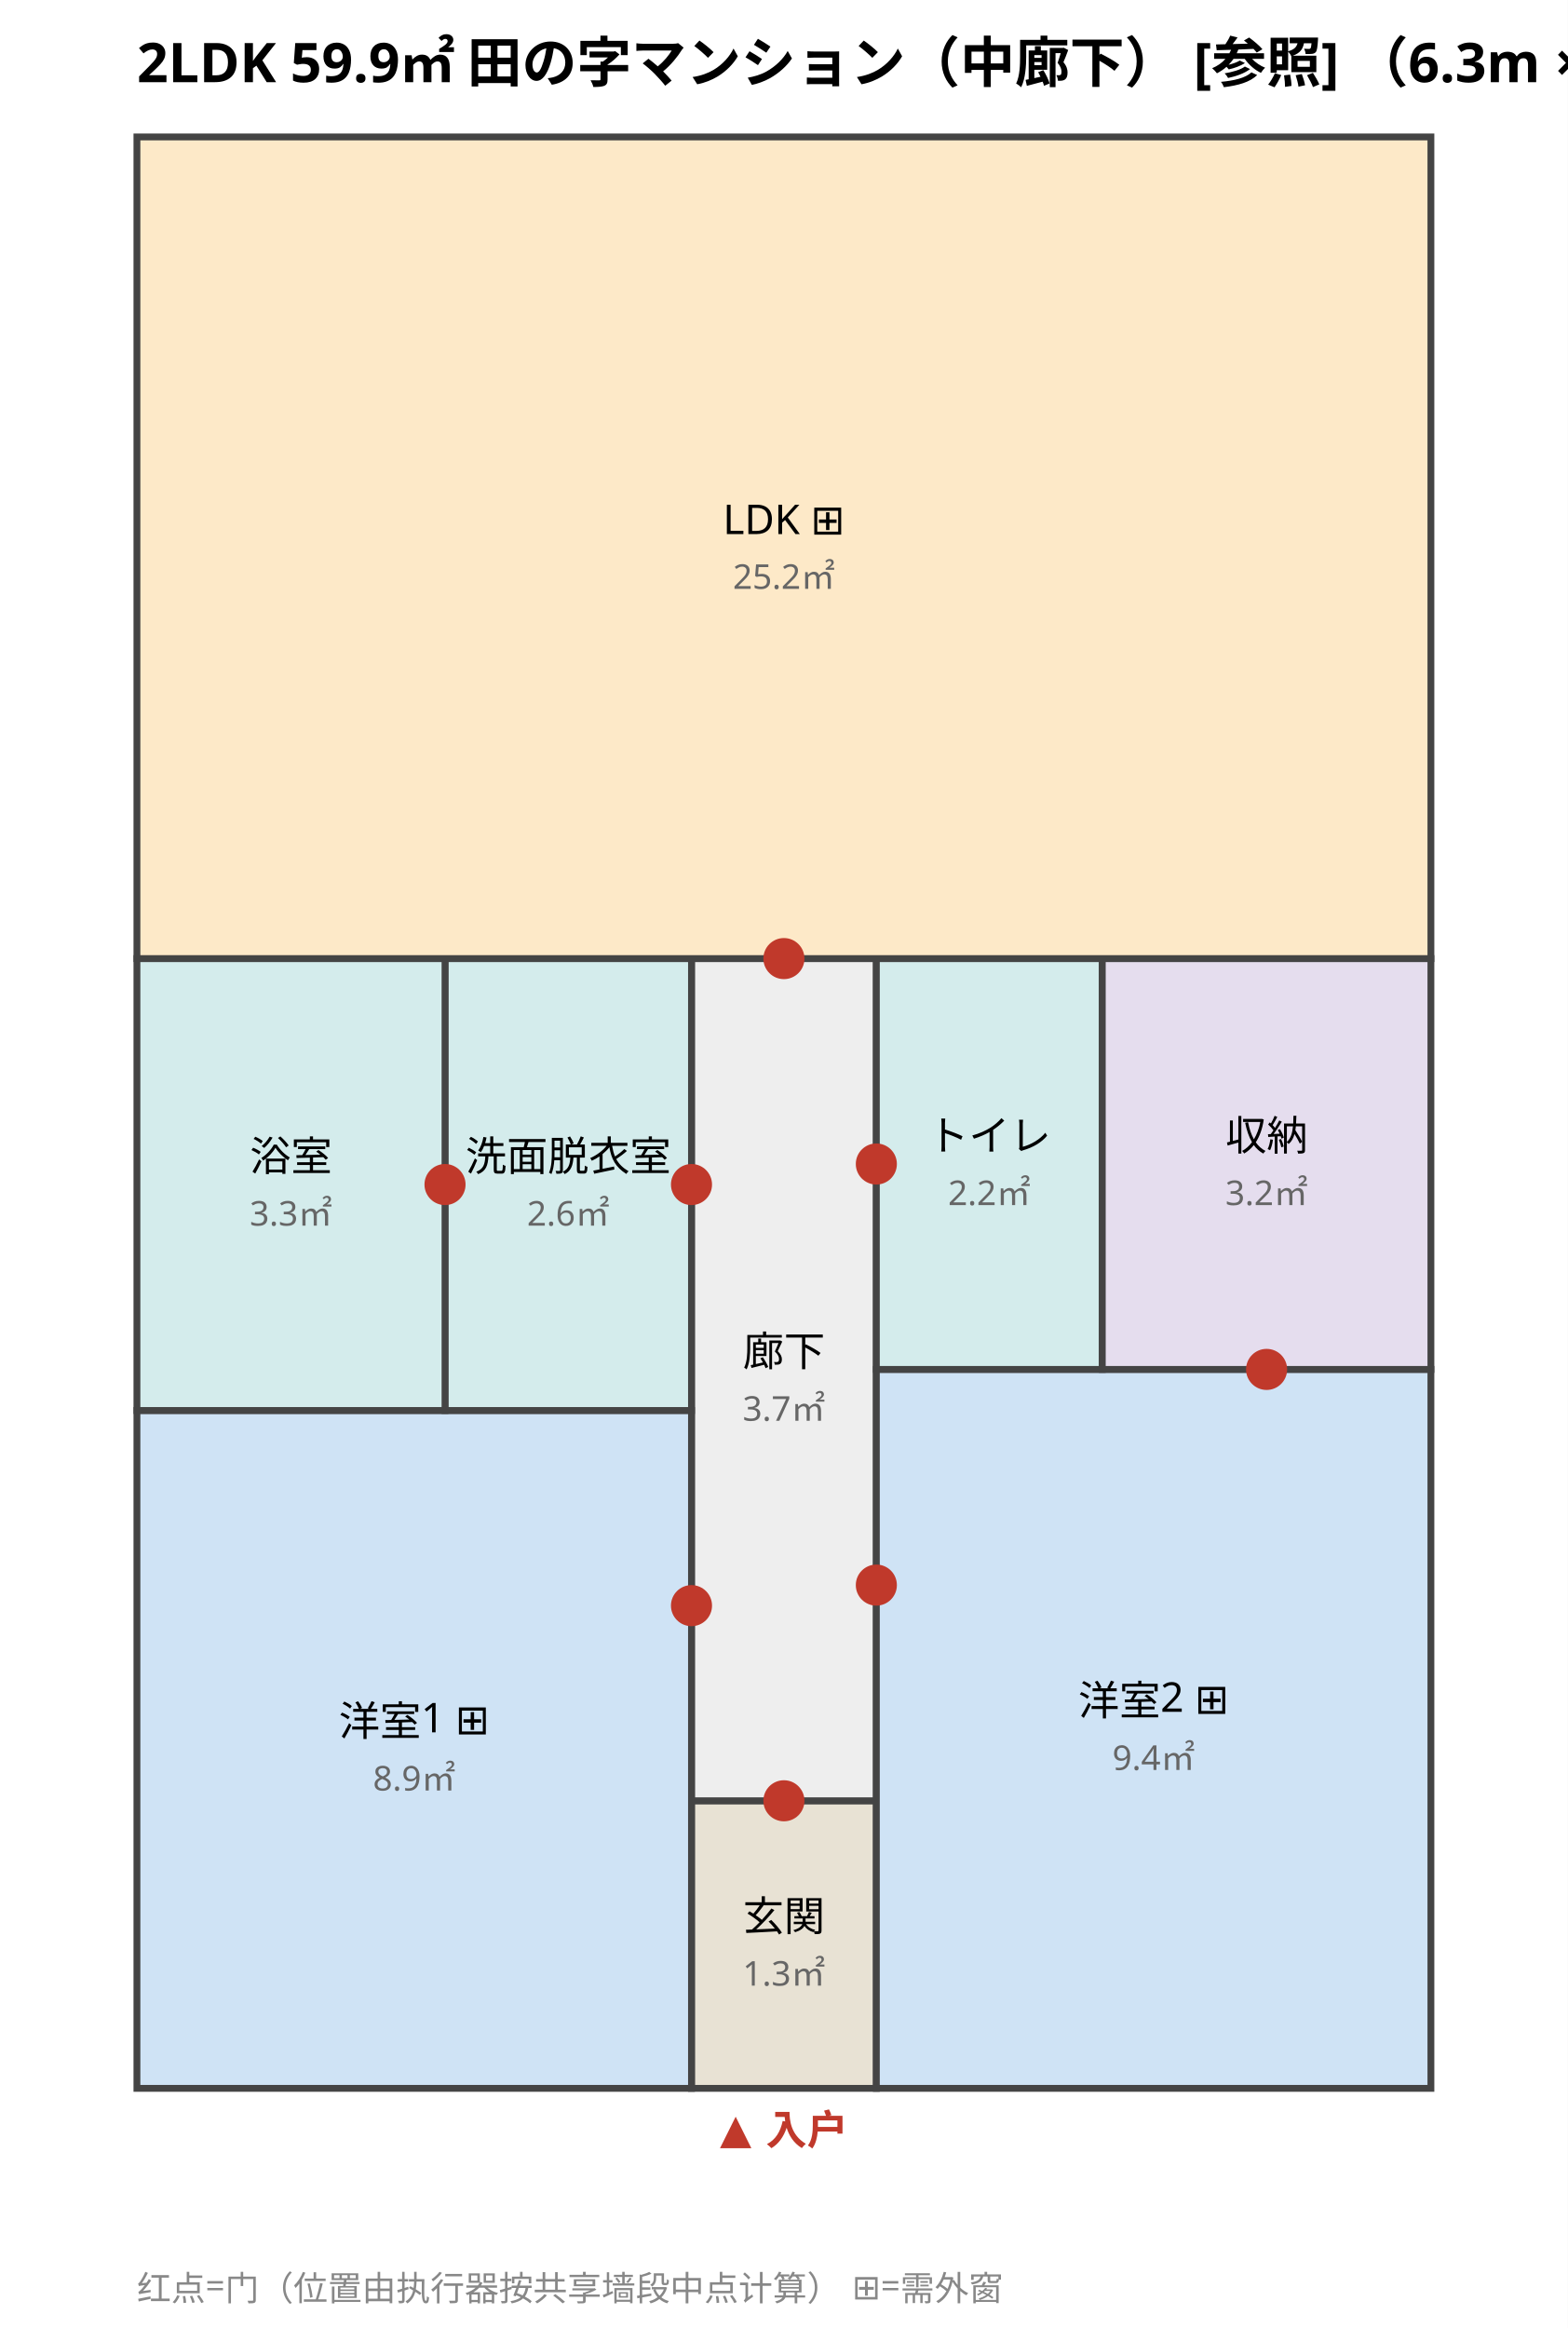
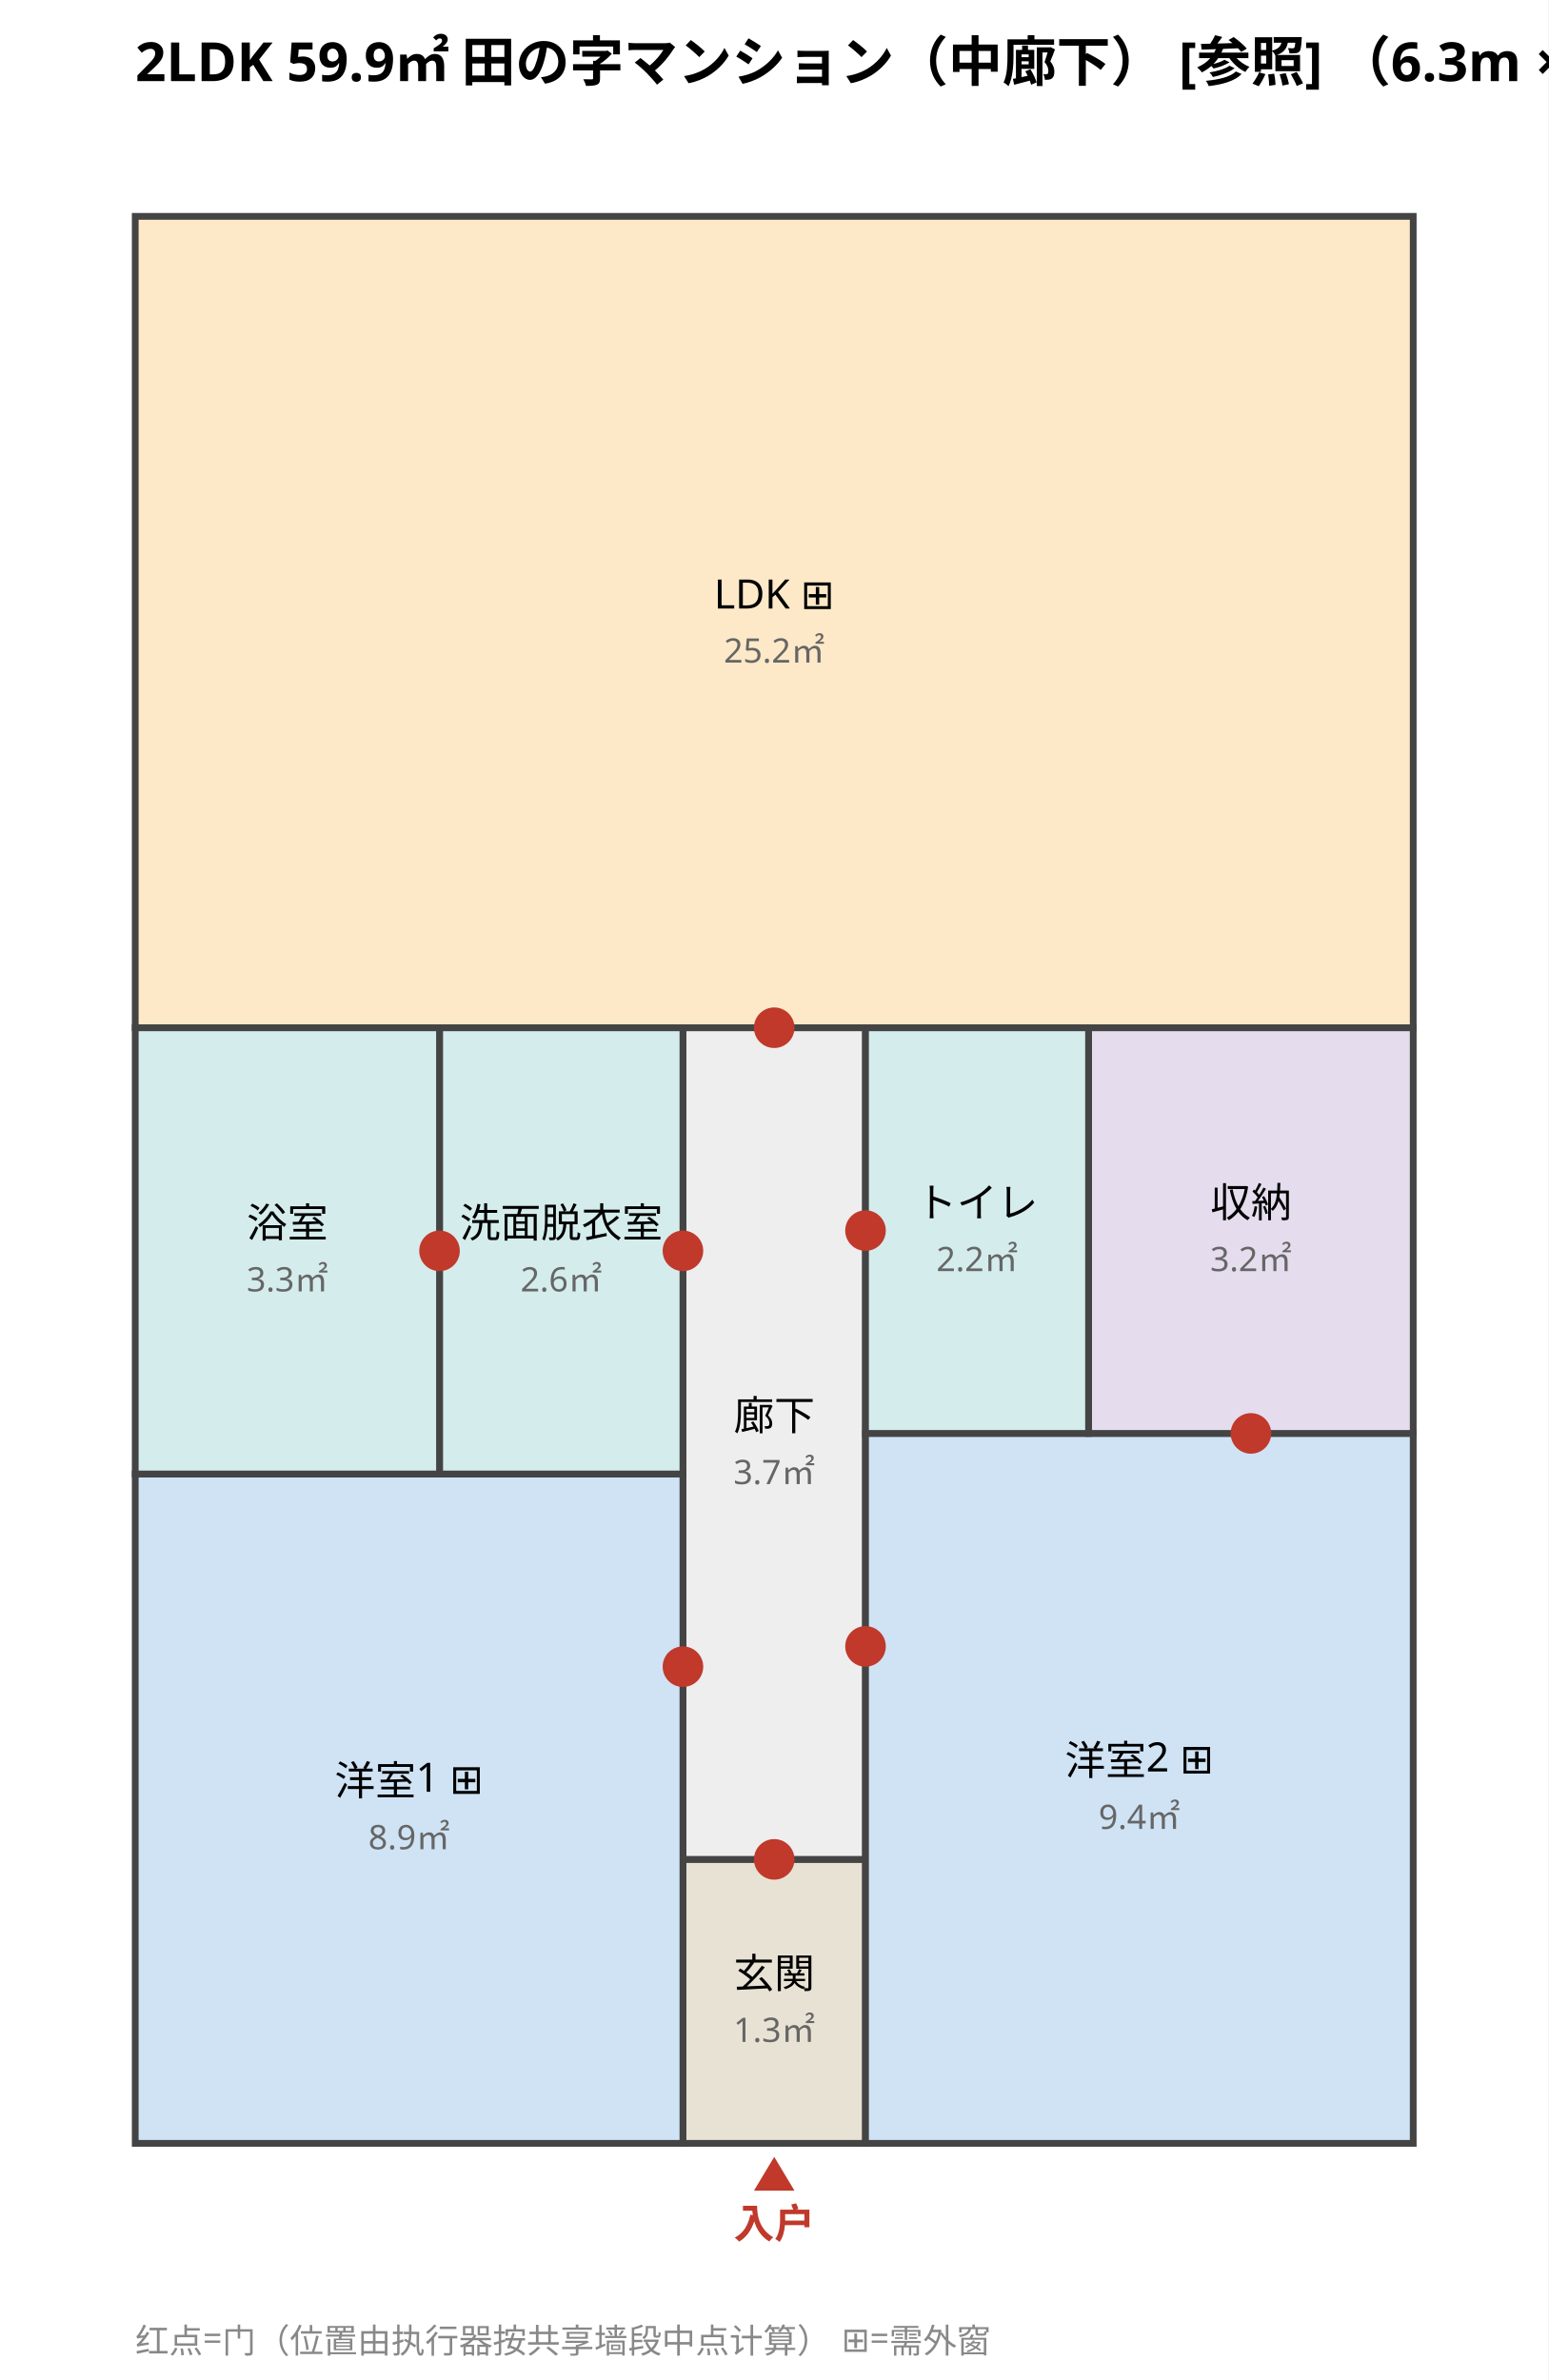
- <svg xmlns="http://www.w3.org/2000/svg" viewBox="0 0 458 680" font-family="sans-serif">
-   <rect width="458" height="680" fill="white" />
+ <svg xmlns="http://www.w3.org/2000/svg" viewBox="0 0 458 704" font-family="sans-serif">
+   <rect width="458" height="704" fill="white" />
  <text x="40" y="24" font-size="16" font-weight="bold">2LDK 59.9㎡ 田の字マンション（中廊下） [参照]  （6.3m × 9.5m）</text>
-   <polygon points="202,610 256,610 256,526 202,526" fill="#e8e2d4" stroke="#444" stroke-width="2" />
-   <text x="229" y="564" font-size="12" text-anchor="middle">玄関</text>
-   <text x="229" y="580" font-size="10" text-anchor="middle" fill="#666">1.3㎡</text>
-   <polygon points="202,526 256,526 256,280 202,280" fill="#eeeeee" stroke="#444" stroke-width="2" />
-   <text x="229" y="399" font-size="12" text-anchor="middle">廊下</text>
-   <text x="229" y="415" font-size="10" text-anchor="middle" fill="#666">3.7㎡</text>
-   <polygon points="40,610 202,610 202,412 40,412" fill="#cfe3f5" stroke="#444" stroke-width="2" />
-   <text x="121" y="507" font-size="12" text-anchor="middle">洋室1 ⊞</text>
-   <text x="121" y="523" font-size="10" text-anchor="middle" fill="#666">8.9㎡</text>
-   <polygon points="130,412 202,412 202,280 130,280" fill="#d4ecec" stroke="#444" stroke-width="2" />
-   <text x="166" y="342" font-size="12" text-anchor="middle">洗面脱衣室</text>
-   <text x="166" y="358" font-size="10" text-anchor="middle" fill="#666">2.6㎡</text>
-   <polygon points="40,412 130,412 130,280 40,280" fill="#d4ecec" stroke="#444" stroke-width="2" />
-   <text x="85" y="342" font-size="12" text-anchor="middle">浴室</text>
-   <text x="85" y="358" font-size="10" text-anchor="middle" fill="#666">3.3㎡</text>
-   <polygon points="256,610 418,610 418,400 256,400" fill="#cfe3f5" stroke="#444" stroke-width="2" />
-   <text x="337" y="501" font-size="12" text-anchor="middle">洋室2 ⊞</text>
-   <text x="337" y="517" font-size="10" text-anchor="middle" fill="#666">9.4㎡</text>
-   <polygon points="256,400 322,400 322,280 256,280" fill="#d4ecec" stroke="#444" stroke-width="2" />
-   <text x="289" y="336" font-size="12" text-anchor="middle">トイレ</text>
-   <text x="289" y="352" font-size="10" text-anchor="middle" fill="#666">2.2㎡</text>
-   <polygon points="322,400 418,400 418,280 322,280" fill="#e5ddee" stroke="#444" stroke-width="2" />
-   <text x="370" y="336" font-size="12" text-anchor="middle">収納</text>
-   <text x="370" y="352" font-size="10" text-anchor="middle" fill="#666">3.2㎡</text>
-   <polygon points="40,280 418,280 418,40 40,40" fill="#fde9c8" stroke="#444" stroke-width="2" />
-   <text x="229" y="156" font-size="12" text-anchor="middle">LDK ⊞</text>
-   <text x="229" y="172" font-size="10" text-anchor="middle" fill="#666">25.2㎡</text>
-   <circle cx="229" cy="526" r="6" fill="#c0392b" />
-   <circle cx="202" cy="469" r="6" fill="#c0392b" />
-   <circle cx="256" cy="463" r="6" fill="#c0392b" />
-   <circle cx="202" cy="346" r="6" fill="#c0392b" />
-   <circle cx="130" cy="346" r="6" fill="#c0392b" />
-   <circle cx="256" cy="340" r="6" fill="#c0392b" />
-   <circle cx="370" cy="400" r="6" fill="#c0392b" />
-   <circle cx="229" cy="280" r="6" fill="#c0392b" />
-   <text x="229" y="626" font-size="12" text-anchor="middle" fill="#c0392b" font-weight="bold">▲ 入户</text>
-   <text x="40" y="672" font-size="10" fill="#888">红点=门（位置由执行器按共享墙段中点计算） ⊞=需外窗</text>
+   <polygon points="202,634 256,634 256,550 202,550" fill="#e8e2d4" stroke="#444" stroke-width="2" />
+   <text x="229" y="588" font-size="12" text-anchor="middle">玄関</text>
+   <text x="229" y="604" font-size="10" text-anchor="middle" fill="#666">1.3㎡</text>
+   <polygon points="202,550 256,550 256,304 202,304" fill="#eeeeee" stroke="#444" stroke-width="2" />
+   <text x="229" y="423" font-size="12" text-anchor="middle">廊下</text>
+   <text x="229" y="439" font-size="10" text-anchor="middle" fill="#666">3.7㎡</text>
+   <polygon points="40,634 202,634 202,436 40,436" fill="#cfe3f5" stroke="#444" stroke-width="2" />
+   <text x="121" y="531" font-size="12" text-anchor="middle">洋室1 ⊞</text>
+   <text x="121" y="547" font-size="10" text-anchor="middle" fill="#666">8.9㎡</text>
+   <polygon points="130,436 202,436 202,304 130,304" fill="#d4ecec" stroke="#444" stroke-width="2" />
+   <text x="166" y="366" font-size="12" text-anchor="middle">洗面脱衣室</text>
+   <text x="166" y="382" font-size="10" text-anchor="middle" fill="#666">2.6㎡</text>
+   <polygon points="40,436 130,436 130,304 40,304" fill="#d4ecec" stroke="#444" stroke-width="2" />
+   <text x="85" y="366" font-size="12" text-anchor="middle">浴室</text>
+   <text x="85" y="382" font-size="10" text-anchor="middle" fill="#666">3.3㎡</text>
+   <polygon points="256,634 418,634 418,424 256,424" fill="#cfe3f5" stroke="#444" stroke-width="2" />
+   <text x="337" y="525" font-size="12" text-anchor="middle">洋室2 ⊞</text>
+   <text x="337" y="541" font-size="10" text-anchor="middle" fill="#666">9.4㎡</text>
+   <polygon points="256,424 322,424 322,304 256,304" fill="#d4ecec" stroke="#444" stroke-width="2" />
+   <text x="289" y="360" font-size="12" text-anchor="middle">トイレ</text>
+   <text x="289" y="376" font-size="10" text-anchor="middle" fill="#666">2.2㎡</text>
+   <polygon points="322,424 418,424 418,304 322,304" fill="#e5ddee" stroke="#444" stroke-width="2" />
+   <text x="370" y="360" font-size="12" text-anchor="middle">収納</text>
+   <text x="370" y="376" font-size="10" text-anchor="middle" fill="#666">3.2㎡</text>
+   <polygon points="40,304 418,304 418,64 40,64" fill="#fde9c8" stroke="#444" stroke-width="2" />
+   <text x="229" y="180" font-size="12" text-anchor="middle">LDK ⊞</text>
+   <text x="229" y="196" font-size="10" text-anchor="middle" fill="#666">25.2㎡</text>
+   <circle cx="229" cy="550" r="6" fill="#c0392b" />
+   <circle cx="202" cy="493" r="6" fill="#c0392b" />
+   <circle cx="256" cy="487" r="6" fill="#c0392b" />
+   <circle cx="202" cy="370" r="6" fill="#c0392b" />
+   <circle cx="130" cy="370" r="6" fill="#c0392b" />
+   <circle cx="256" cy="364" r="6" fill="#c0392b" />
+   <circle cx="370" cy="424" r="6" fill="#c0392b" />
+   <circle cx="229" cy="304" r="6" fill="#c0392b" />
+   <polygon points="223,648 235,648 229,638" fill="#c0392b" />
+   <text x="229" y="662" font-size="12" text-anchor="middle" fill="#c0392b" font-weight="bold">入户</text>
+   <text x="40" y="696" font-size="10" fill="#888">红点=门（位置由执行器按共享墙段中点计算） ⊞=需外窗</text>
</svg>
